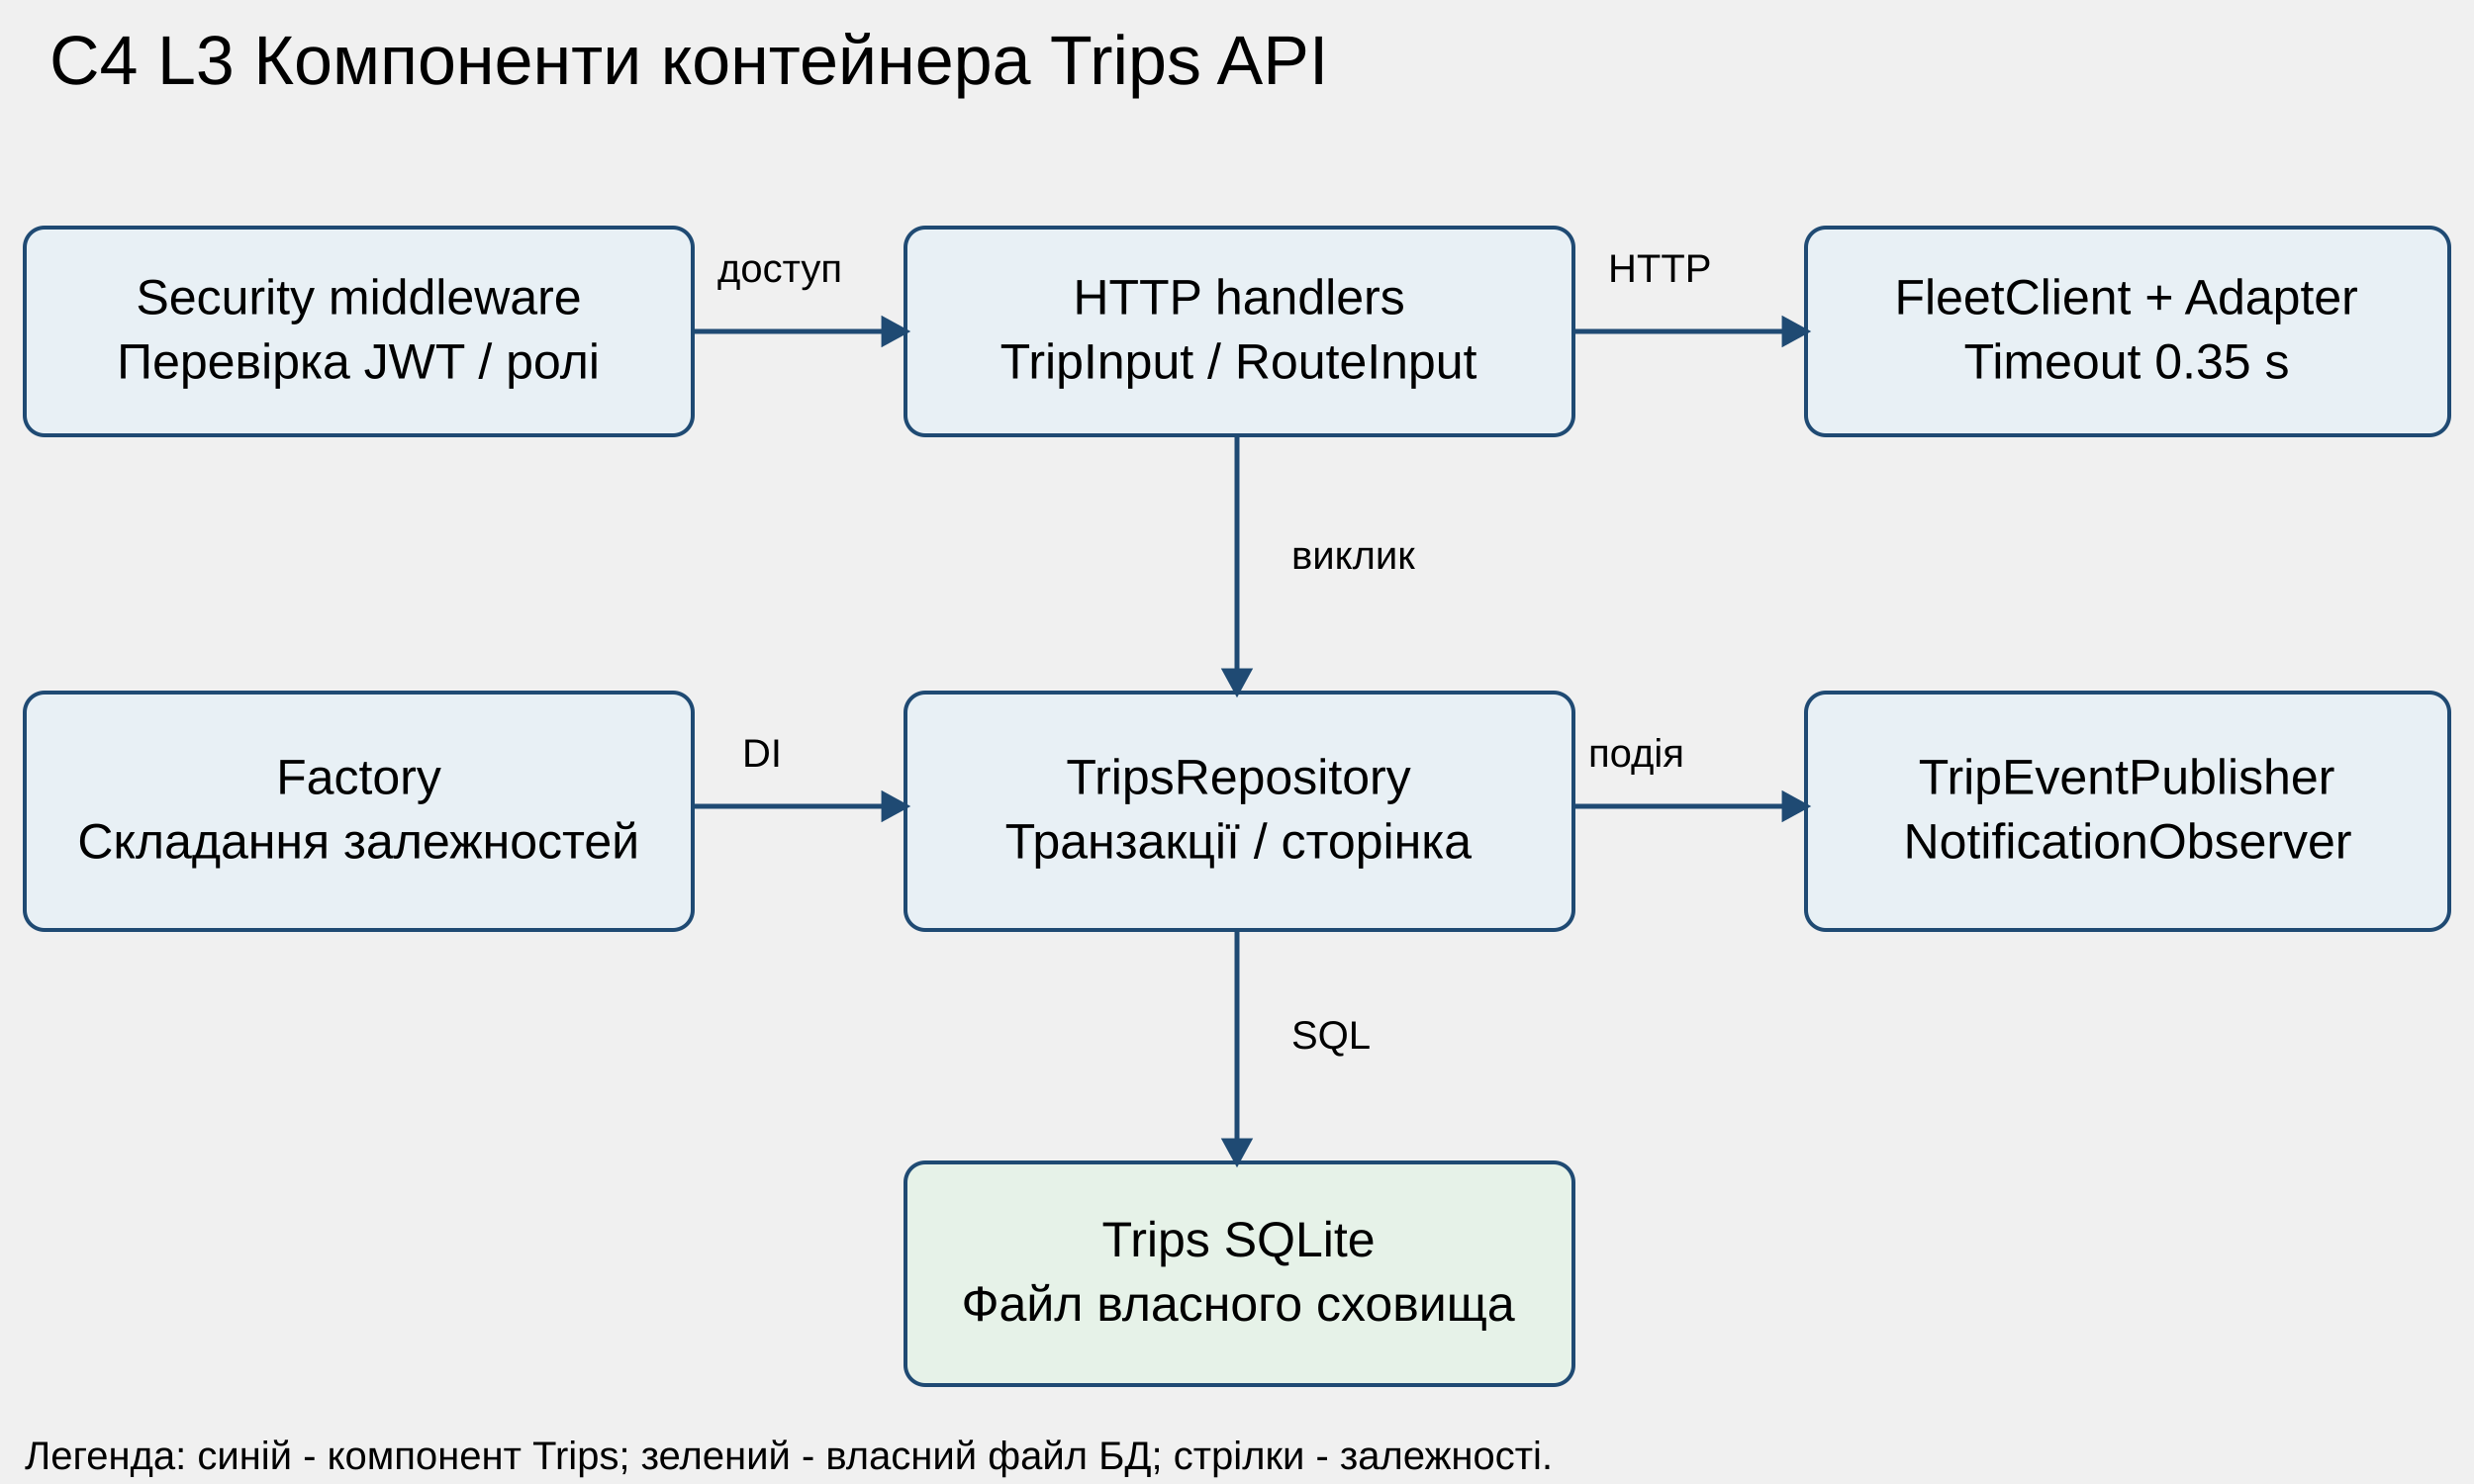
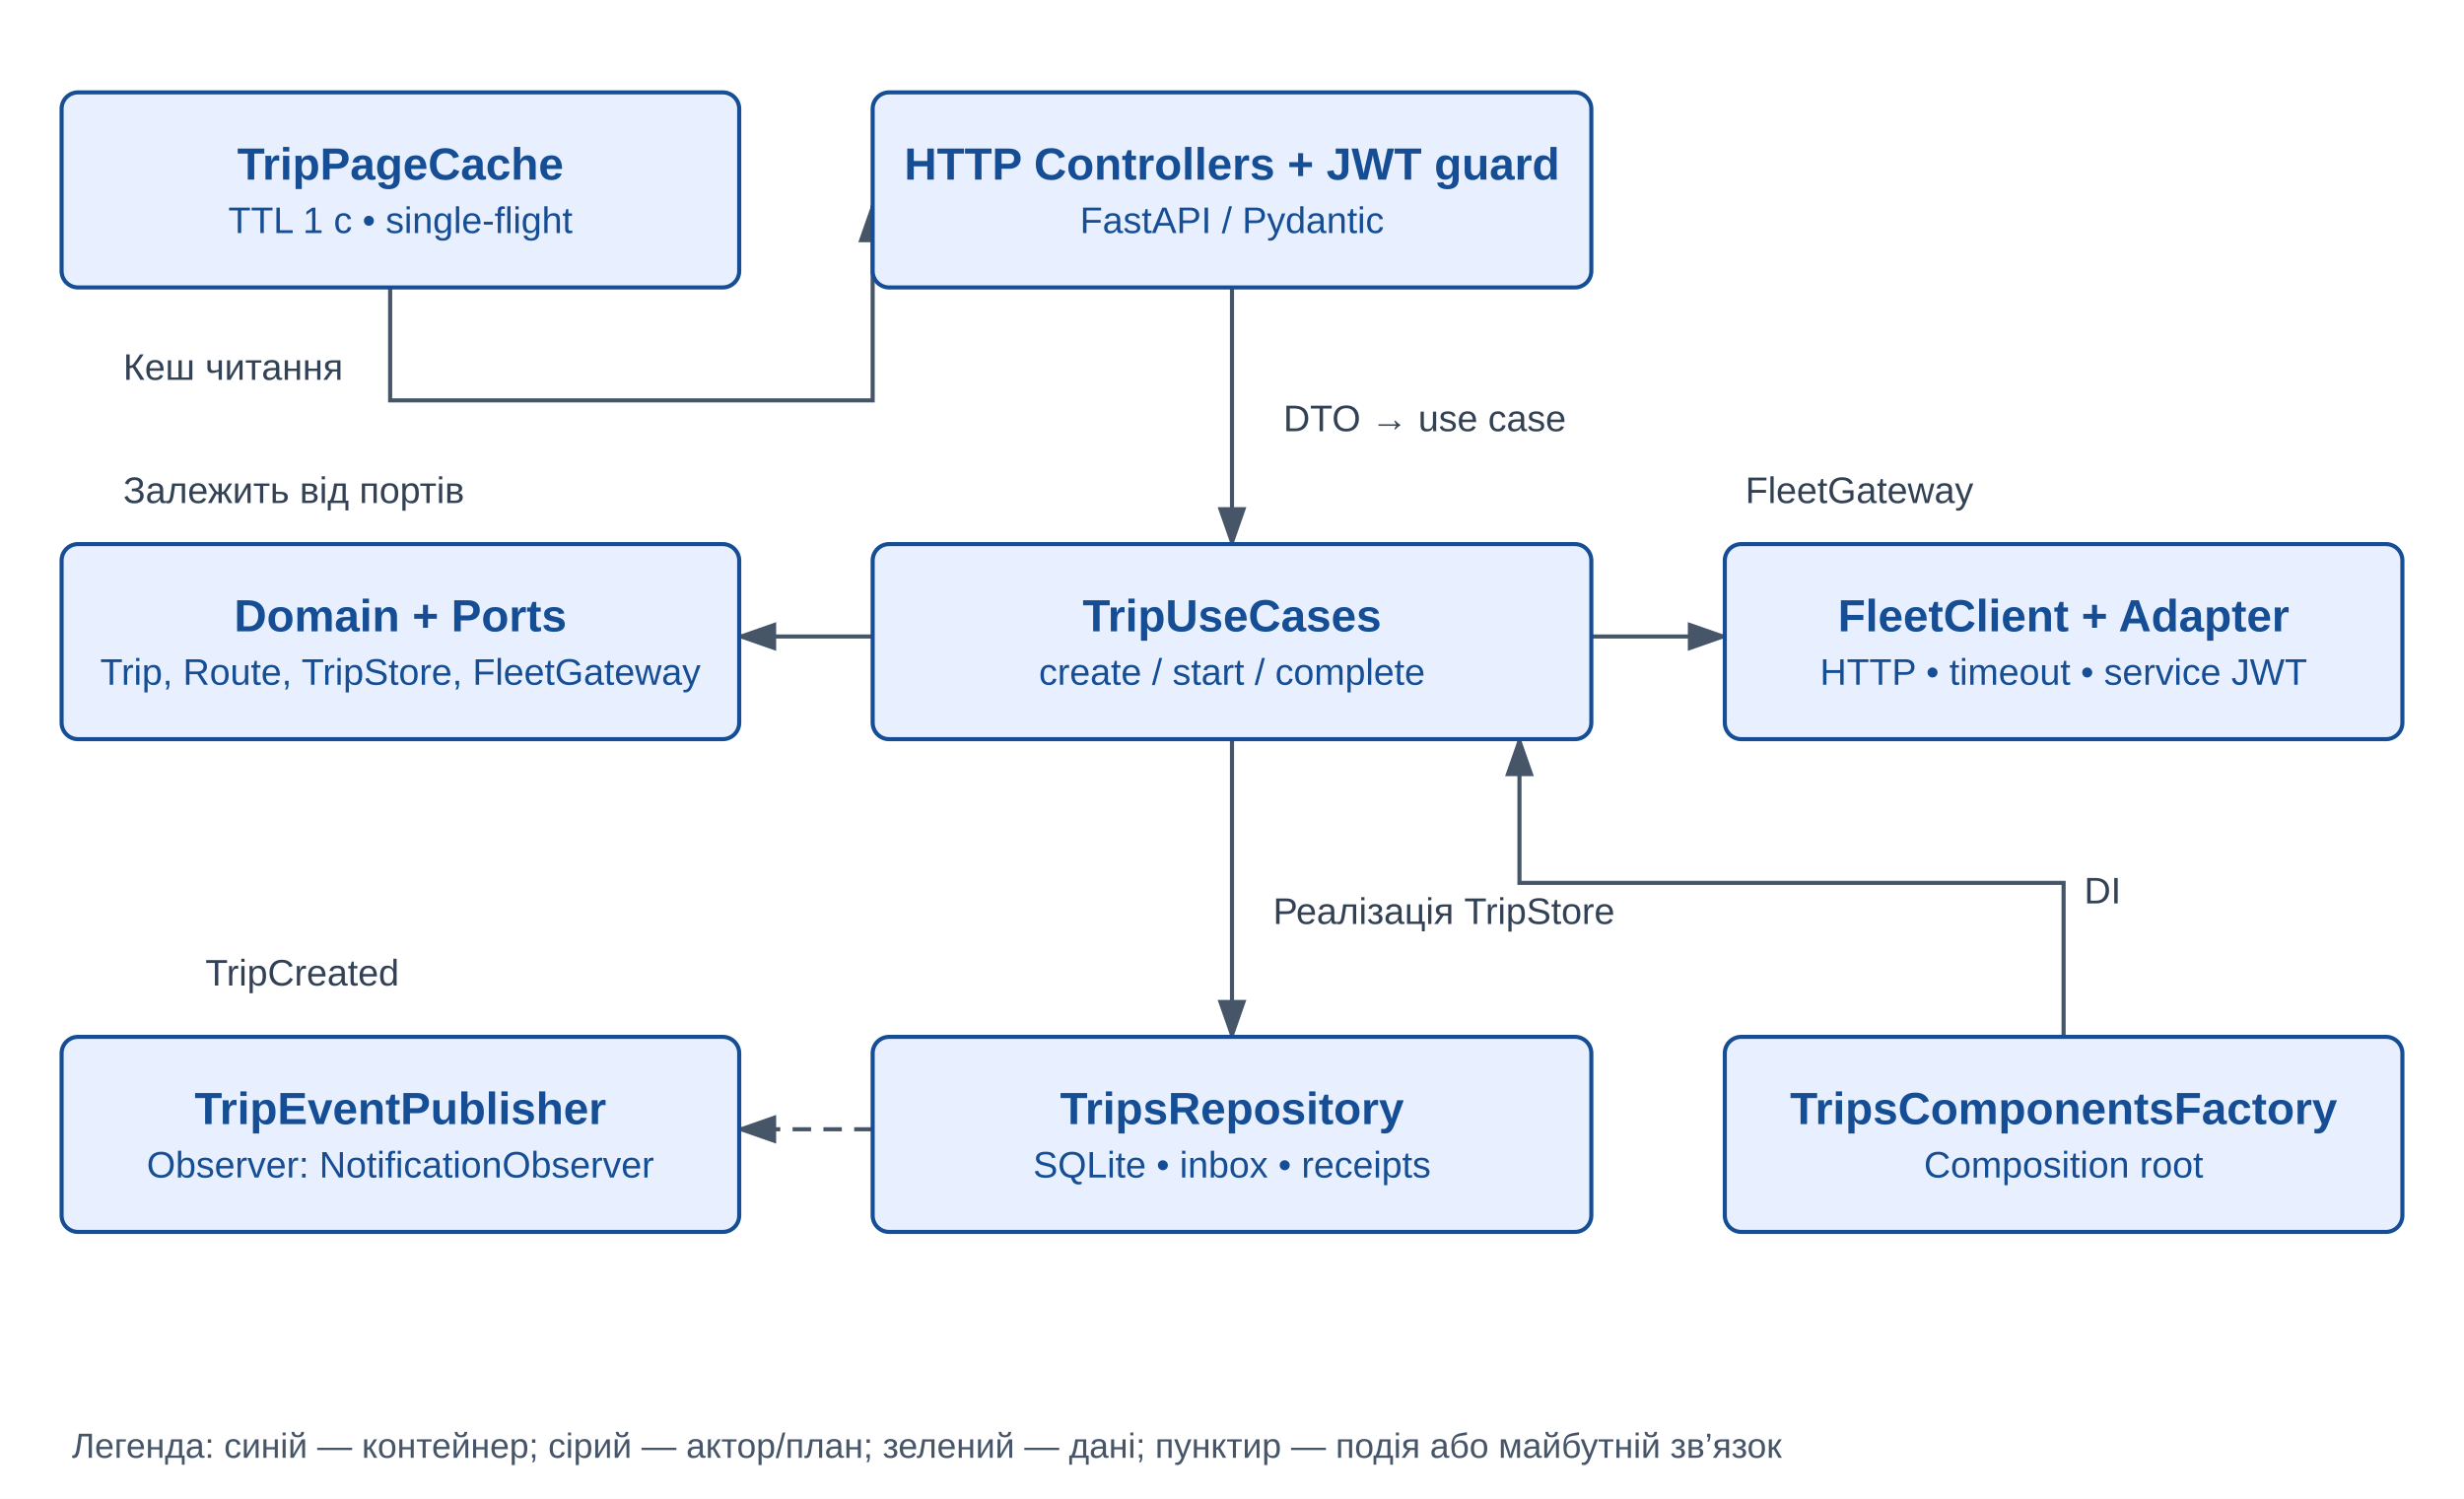
- <svg xmlns="http://www.w3.org/2000/svg" width="500" height="300" preserveAspectRatio="xMinYMin meet" viewBox="0 0 500 300" version="1.0" fill-rule="evenodd">
-   <clipPath id="clip">
-     <rect x="0" y="0" width="500" height="300" />
-   </clipPath>
-   <g id="group" transform="scale(1,-1) translate(0,-300)" style="clip-path: url(#clip)">
-     <g transform="">
-       <text x="10" y="283" style="font-family: Arial; font-size: 14px;fill: rgb(0%,0%,0%); stroke:none;" transform="translate(0,566) scale(1,-1)">C4 L3  Компоненти контейнера Trips API</text>
-       <rect x="5" y="212" width="135" height="42" rx="4" ry="4" style="stroke: rgb(12%,29%,45%); stroke-linecap: butt; stroke-width: 0.8; fill: rgb(91%,94%,96%); fill-rule: evenodd;" />
-       <text x="27.483" y="236.5" style="font-family: Arial; font-size: 10px;fill: rgb(0%,0%,0%); stroke:none;" transform="translate(0,473) scale(1,-1)">Security middleware</text>
-       <text x="23.628" y="223.5" style="font-family: Arial; font-size: 10px;fill: rgb(0%,0%,0%); stroke:none;" transform="translate(0,447) scale(1,-1)">Перевірка JWT / ролі</text>
-       <rect x="183" y="212" width="135" height="42" rx="4" ry="4" style="stroke: rgb(12%,29%,45%); stroke-linecap: butt; stroke-width: 0.8; fill: rgb(91%,94%,96%); fill-rule: evenodd;" />
-       <text x="216.877" y="236.5" style="font-family: Arial; font-size: 10px;fill: rgb(0%,0%,0%); stroke:none;" transform="translate(0,473) scale(1,-1)">HTTP handlers</text>
-       <text x="202.138" y="223.5" style="font-family: Arial; font-size: 10px;fill: rgb(0%,0%,0%); stroke:none;" transform="translate(0,447) scale(1,-1)">TripInput / RouteInput</text>
-       <rect x="365" y="212" width="130" height="42" rx="4" ry="4" style="stroke: rgb(12%,29%,45%); stroke-linecap: butt; stroke-width: 0.8; fill: rgb(91%,94%,96%); fill-rule: evenodd;" />
-       <text x="382.891" y="236.5" style="font-family: Arial; font-size: 10px;fill: rgb(0%,0%,0%); stroke:none;" transform="translate(0,473) scale(1,-1)">FleetClient + Adapter</text>
-       <text x="396.929" y="223.5" style="font-family: Arial; font-size: 10px;fill: rgb(0%,0%,0%); stroke:none;" transform="translate(0,447) scale(1,-1)">Timeout 0.35 s</text>
-       <path d="M 140,233 L 183,233 Z" style="stroke: rgb(12%,29%,45%); stroke-linecap: butt; stroke-width: 1;" />
-       <polygon points="183 233, 178.612 235.397, 178.612 230.603" style="stroke: rgb(12%,29%,45%); stroke-linecap: butt; stroke-width: 1; fill: rgb(12%,29%,45%); fill-rule: evenodd;" />
-       <text x="145" y="243" style="font-family: Arial; font-size: 8px;fill: rgb(0%,0%,0%); stroke:none;" transform="translate(0,486) scale(1,-1)">доступ</text>
-       <path d="M 318,233 L 365,233 Z" style="stroke: rgb(12%,29%,45%); stroke-linecap: butt; stroke-width: 1;" />
-       <polygon points="365 233, 360.612 235.397, 360.612 230.603" style="stroke: rgb(12%,29%,45%); stroke-linecap: butt; stroke-width: 1; fill: rgb(12%,29%,45%); fill-rule: evenodd;" />
-       <text x="325" y="243" style="font-family: Arial; font-size: 8px;fill: rgb(0%,0%,0%); stroke:none;" transform="translate(0,486) scale(1,-1)">HTTP</text>
-       <rect x="183" y="112" width="135" height="48" rx="4" ry="4" style="stroke: rgb(12%,29%,45%); stroke-linecap: butt; stroke-width: 0.8; fill: rgb(91%,94%,96%); fill-rule: evenodd;" />
-       <text x="215.49" y="139.5" style="font-family: Arial; font-size: 10px;fill: rgb(0%,0%,0%); stroke:none;" transform="translate(0,279) scale(1,-1)">TripsRepository</text>
-       <text x="203.139" y="126.5" style="font-family: Arial; font-size: 10px;fill: rgb(0%,0%,0%); stroke:none;" transform="translate(0,253) scale(1,-1)">Транзакції / сторінка</text>
-       <path d="M 250,212 L 250,160 Z" style="stroke: rgb(12%,29%,45%); stroke-linecap: butt; stroke-width: 1;" />
-       <polygon points="250 160, 252.397 164.388, 247.603 164.388" style="stroke: rgb(12%,29%,45%); stroke-linecap: butt; stroke-width: 1; fill: rgb(12%,29%,45%); fill-rule: evenodd;" />
-       <text x="261" y="185" style="font-family: Arial; font-size: 8px;fill: rgb(0%,0%,0%); stroke:none;" transform="translate(0,370) scale(1,-1)">виклик</text>
-       <rect x="5" y="112" width="135" height="48" rx="4" ry="4" style="stroke: rgb(12%,29%,45%); stroke-linecap: butt; stroke-width: 0.8; fill: rgb(91%,94%,96%); fill-rule: evenodd;" />
-       <text x="55.83" y="139.5" style="font-family: Arial; font-size: 10px;fill: rgb(0%,0%,0%); stroke:none;" transform="translate(0,279) scale(1,-1)">Factory</text>
-       <text x="15.664" y="126.5" style="font-family: Arial; font-size: 10px;fill: rgb(0%,0%,0%); stroke:none;" transform="translate(0,253) scale(1,-1)">Складання залежностей</text>
-       <path d="M 140,137 L 183,137 Z" style="stroke: rgb(12%,29%,45%); stroke-linecap: butt; stroke-width: 1;" />
-       <polygon points="183 137, 178.612 139.397, 178.612 134.603" style="stroke: rgb(12%,29%,45%); stroke-linecap: butt; stroke-width: 1; fill: rgb(12%,29%,45%); fill-rule: evenodd;" />
-       <text x="150" y="145" style="font-family: Arial; font-size: 8px;fill: rgb(0%,0%,0%); stroke:none;" transform="translate(0,290) scale(1,-1)">DI</text>
-       <rect x="365" y="112" width="130" height="48" rx="4" ry="4" style="stroke: rgb(12%,29%,45%); stroke-linecap: butt; stroke-width: 0.8; fill: rgb(91%,94%,96%); fill-rule: evenodd;" />
-       <text x="387.759" y="139.5" style="font-family: Arial; font-size: 10px;fill: rgb(0%,0%,0%); stroke:none;" transform="translate(0,279) scale(1,-1)">TripEventPublisher</text>
-       <text x="384.705" y="126.5" style="font-family: Arial; font-size: 10px;fill: rgb(0%,0%,0%); stroke:none;" transform="translate(0,253) scale(1,-1)">NotificationObserver</text>
-       <path d="M 318,137 L 365,137 Z" style="stroke: rgb(12%,29%,45%); stroke-linecap: butt; stroke-width: 1;" />
-       <polygon points="365 137, 360.612 139.397, 360.612 134.603" style="stroke: rgb(12%,29%,45%); stroke-linecap: butt; stroke-width: 1; fill: rgb(12%,29%,45%); fill-rule: evenodd;" />
-       <text x="321" y="145" style="font-family: Arial; font-size: 8px;fill: rgb(0%,0%,0%); stroke:none;" transform="translate(0,290) scale(1,-1)">подія</text>
-       <rect x="183" y="20" width="135" height="45" rx="4" ry="4" style="stroke: rgb(12%,29%,45%); stroke-linecap: butt; stroke-width: 0.8; fill: rgb(90%,95%,91%); fill-rule: evenodd;" />
-       <text x="222.714" y="46.0" style="font-family: Arial; font-size: 10px;fill: rgb(0%,0%,0%); stroke:none;" transform="translate(0,92) scale(1,-1)">Trips SQLite</text>
-       <text x="194.304" y="33.0" style="font-family: Arial; font-size: 10px;fill: rgb(0%,0%,0%); stroke:none;" transform="translate(0,66) scale(1,-1)">Файл власного сховища</text>
-       <path d="M 250,112 L 250,65 Z" style="stroke: rgb(12%,29%,45%); stroke-linecap: butt; stroke-width: 1;" />
-       <polygon points="250 65, 252.397 69.388, 247.603 69.388" style="stroke: rgb(12%,29%,45%); stroke-linecap: butt; stroke-width: 1; fill: rgb(12%,29%,45%); fill-rule: evenodd;" />
-       <text x="261" y="88" style="font-family: Arial; font-size: 8px;fill: rgb(0%,0%,0%); stroke:none;" transform="translate(0,176) scale(1,-1)">SQL</text>
-       <text x="5" y="3" style="font-family: Arial; font-size: 8px;fill: rgb(0%,0%,0%); stroke:none;" transform="translate(0,6) scale(1,-1)">Легенда: синій - компонент Trips; зелений - власний файл БД; стрілки - залежності.</text>
-     </g>
-   </g>
+ <svg xmlns="http://www.w3.org/2000/svg" viewBox="0 0 1200 730" width="1200" height="730">
+   <defs>
+     <marker id="arrow" markerWidth="10" markerHeight="7" refX="9" refY="3.5" orient="auto">
+       <polygon points="0 0,10 3.5,0 7" fill="#475569" />
+     </marker>
+   </defs>
+   <rect width="100%" height="100%" fill="white" />
+   <polyline points="600,140 600,265" fill="none" stroke="#475569" stroke-width="2" marker-end="url(#arrow)" />
+   <text x="625" y="210" font-family="Arial" font-size="18" fill="#334155" style="paint-order:stroke;stroke:white;stroke-width:6">DTO → use case</text>
+   <polyline points="425,310 360,310" fill="none" stroke="#475569" stroke-width="2" marker-end="url(#arrow)" />
+   <text x="60" y="245" font-family="Arial" font-size="18" fill="#334155" style="paint-order:stroke;stroke:white;stroke-width:6">Залежить від портів</text>
+   <polyline points="600,360 600,505" fill="none" stroke="#475569" stroke-width="2" marker-end="url(#arrow)" />
+   <text x="620" y="450" font-family="Arial" font-size="18" fill="#334155" style="paint-order:stroke;stroke:white;stroke-width:6">Реалізація TripStore</text>
+   <polyline points="775,310 840,310" fill="none" stroke="#475569" stroke-width="2" marker-end="url(#arrow)" />
+   <text x="850" y="245" font-family="Arial" font-size="18" fill="#334155" style="paint-order:stroke;stroke:white;stroke-width:6">FleetGateway</text>
+   <polyline points="190,140 190,195 425,195 425,100" fill="none" stroke="#475569" stroke-width="2" marker-end="url(#arrow)" />
+   <text x="60" y="185" font-family="Arial" font-size="18" fill="#334155" style="paint-order:stroke;stroke:white;stroke-width:6">Кеш читання</text>
+   <polyline points="425,550 360,550" fill="none" stroke="#475569" stroke-width="2" stroke-dasharray="9 6" marker-end="url(#arrow)" />
+   <text x="100" y="480" font-family="Arial" font-size="18" fill="#334155" style="paint-order:stroke;stroke:white;stroke-width:6">TripCreated</text>
+   <polyline points="1005,505 1005,430 740,430 740,360" fill="none" stroke="#475569" stroke-width="2" marker-end="url(#arrow)" />
+   <text x="1015" y="440" font-family="Arial" font-size="18" fill="#334155" style="paint-order:stroke;stroke:white;stroke-width:6">DI</text>
+   <rect x="425" y="45" width="350" height="95" rx="8" fill="#E8F0FF" stroke="#164E95" stroke-width="2" />
+   <text x="600.0" y="87.5" text-anchor="middle" font-family="Arial" font-size="22" font-weight="700" fill="#164E95">HTTP Controllers + JWT guard</text>
+   <text x="600.0" y="113.5" text-anchor="middle" font-family="Arial" font-size="18" font-weight="400" fill="#164E95">FastAPI / Pydantic</text>
+   <rect x="425" y="265" width="350" height="95" rx="8" fill="#E8F0FF" stroke="#164E95" stroke-width="2" />
+   <text x="600.0" y="307.5" text-anchor="middle" font-family="Arial" font-size="22" font-weight="700" fill="#164E95">TripUseCases</text>
+   <text x="600.0" y="333.5" text-anchor="middle" font-family="Arial" font-size="18" font-weight="400" fill="#164E95">create / start / complete</text>
+   <rect x="30" y="265" width="330" height="95" rx="8" fill="#E8F0FF" stroke="#164E95" stroke-width="2" />
+   <text x="195.0" y="307.5" text-anchor="middle" font-family="Arial" font-size="22" font-weight="700" fill="#164E95">Domain + Ports</text>
+   <text x="195.0" y="333.5" text-anchor="middle" font-family="Arial" font-size="18" font-weight="400" fill="#164E95">Trip, Route, TripStore, FleetGateway</text>
+   <rect x="840" y="265" width="330" height="95" rx="8" fill="#E8F0FF" stroke="#164E95" stroke-width="2" />
+   <text x="1005.0" y="307.5" text-anchor="middle" font-family="Arial" font-size="22" font-weight="700" fill="#164E95">FleetClient + Adapter</text>
+   <text x="1005.0" y="333.5" text-anchor="middle" font-family="Arial" font-size="18" font-weight="400" fill="#164E95">HTTP • timeout • service JWT</text>
+   <rect x="425" y="505" width="350" height="95" rx="8" fill="#E8F0FF" stroke="#164E95" stroke-width="2" />
+   <text x="600.0" y="547.5" text-anchor="middle" font-family="Arial" font-size="22" font-weight="700" fill="#164E95">TripsRepository</text>
+   <text x="600.0" y="573.5" text-anchor="middle" font-family="Arial" font-size="18" font-weight="400" fill="#164E95">SQLite • inbox • receipts</text>
+   <rect x="30" y="45" width="330" height="95" rx="8" fill="#E8F0FF" stroke="#164E95" stroke-width="2" />
+   <text x="195.0" y="87.5" text-anchor="middle" font-family="Arial" font-size="22" font-weight="700" fill="#164E95">TripPageCache</text>
+   <text x="195.0" y="113.5" text-anchor="middle" font-family="Arial" font-size="18" font-weight="400" fill="#164E95">TTL 1 с • single-flight</text>
+   <rect x="30" y="505" width="330" height="95" rx="8" fill="#E8F0FF" stroke="#164E95" stroke-width="2" />
+   <text x="195.0" y="547.5" text-anchor="middle" font-family="Arial" font-size="22" font-weight="700" fill="#164E95">TripEventPublisher</text>
+   <text x="195.0" y="573.5" text-anchor="middle" font-family="Arial" font-size="18" font-weight="400" fill="#164E95">Observer: NotificationObserver</text>
+   <rect x="840" y="505" width="330" height="95" rx="8" fill="#E8F0FF" stroke="#164E95" stroke-width="2" />
+   <text x="1005.0" y="547.5" text-anchor="middle" font-family="Arial" font-size="22" font-weight="700" fill="#164E95">TripsComponentsFactory</text>
+   <text x="1005.0" y="573.5" text-anchor="middle" font-family="Arial" font-size="18" font-weight="400" fill="#164E95">Composition root</text>
+   <text x="35" y="710" font-family="Arial" font-size="17" fill="#475569">Легенда: синій — контейнер; сірий — актор/план; зелений — дані; пунктир — подія або майбутній зв’язок</text>
</svg>
